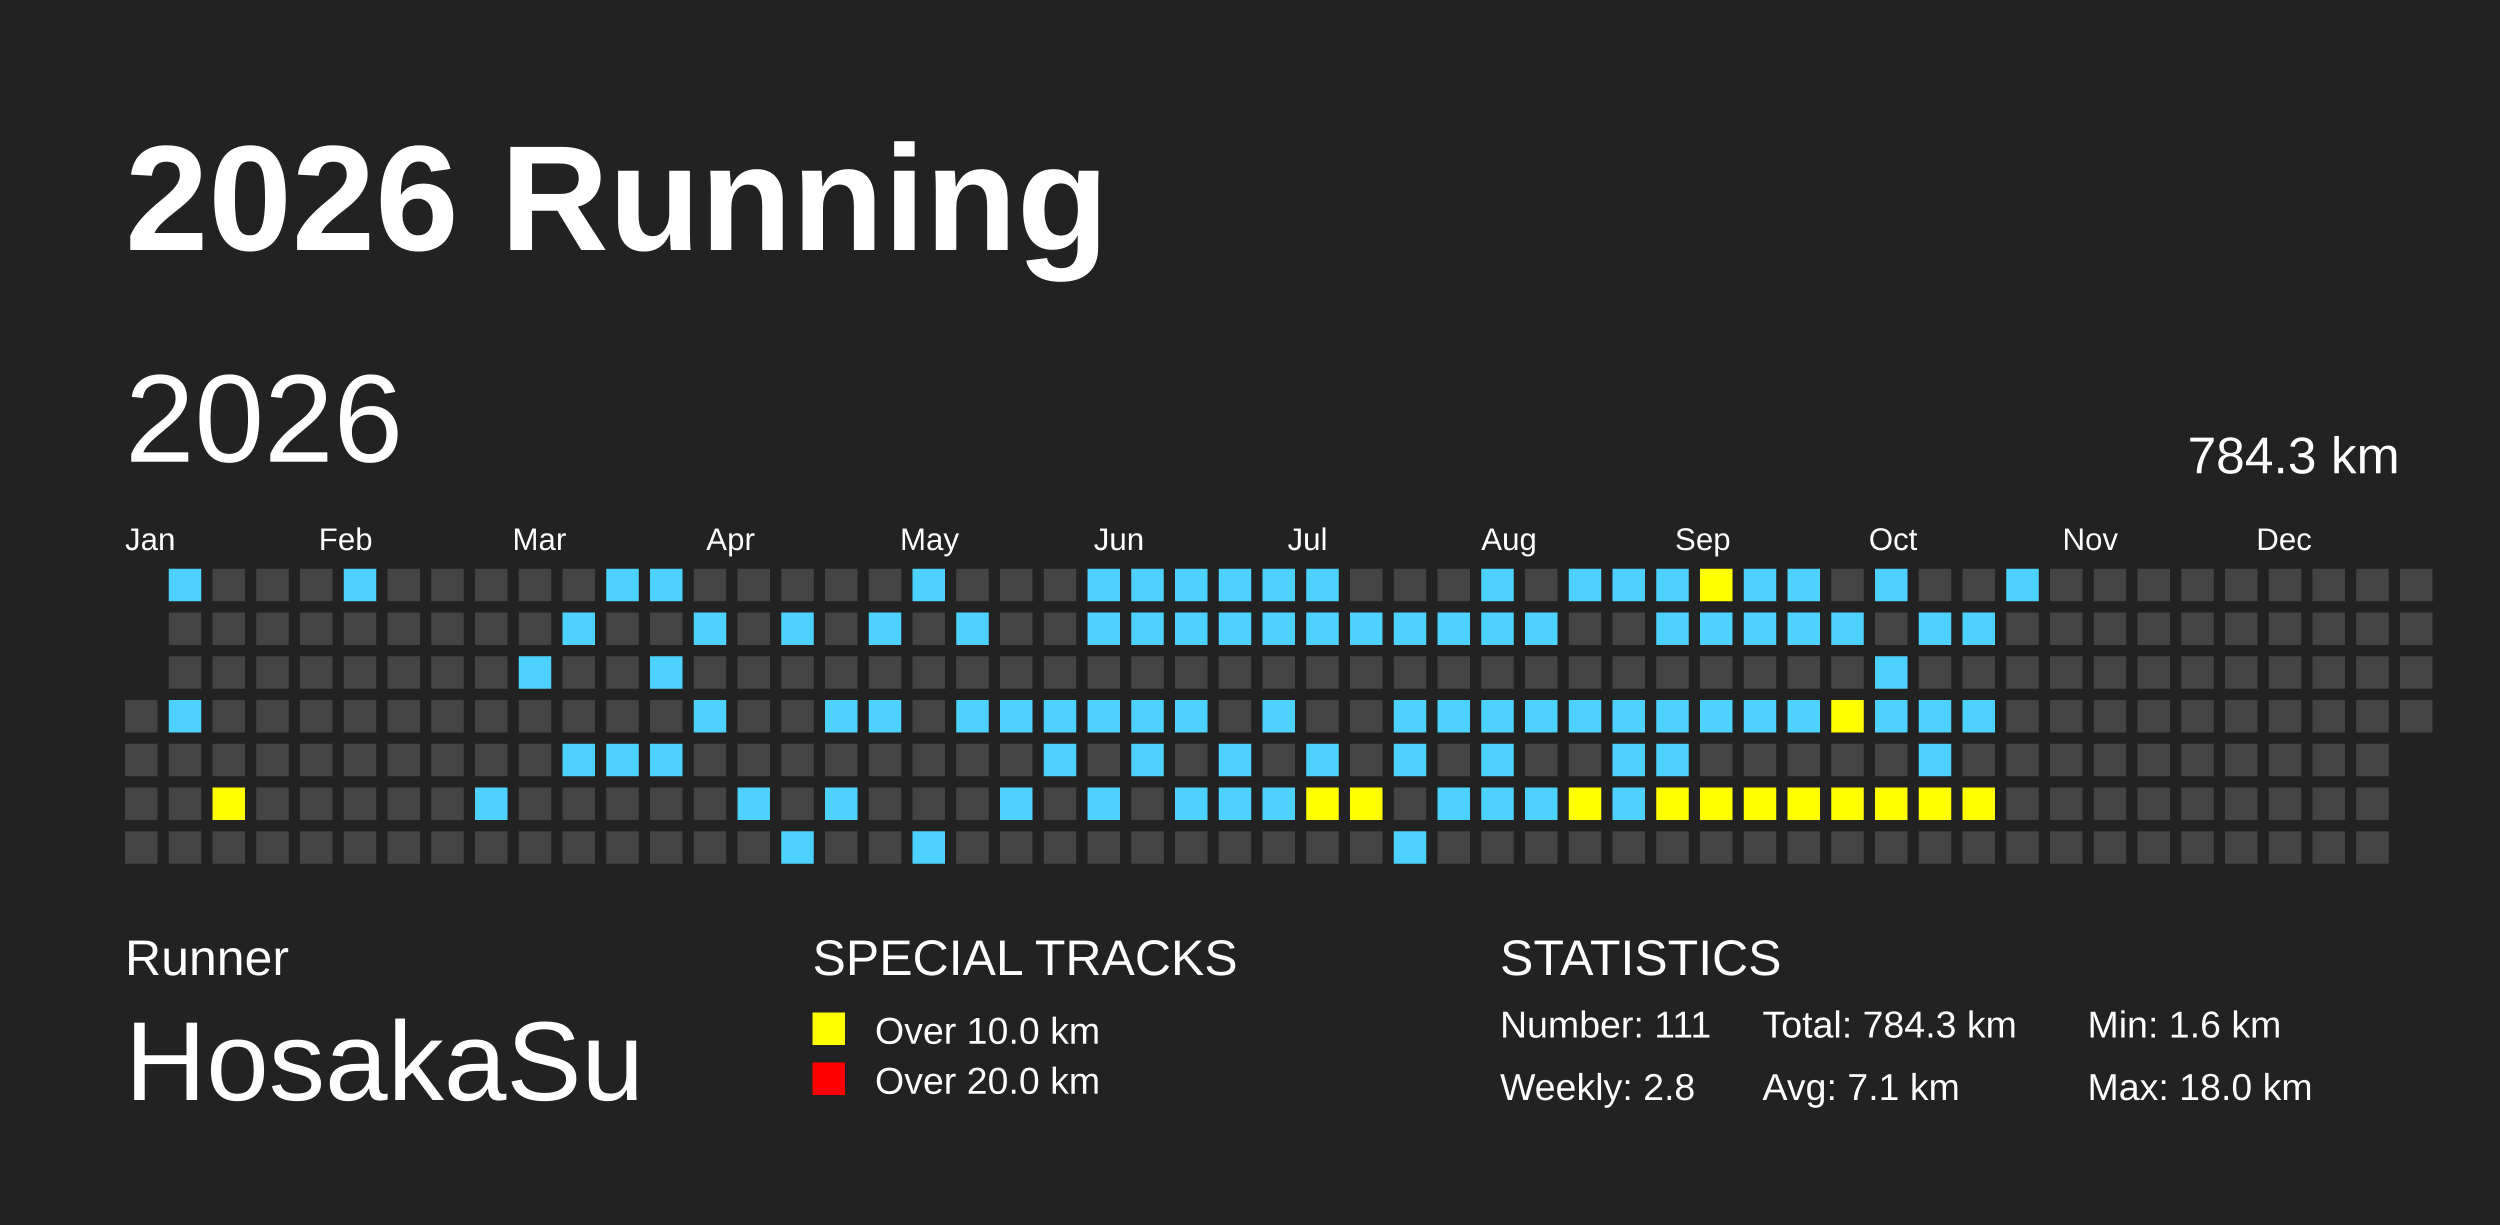
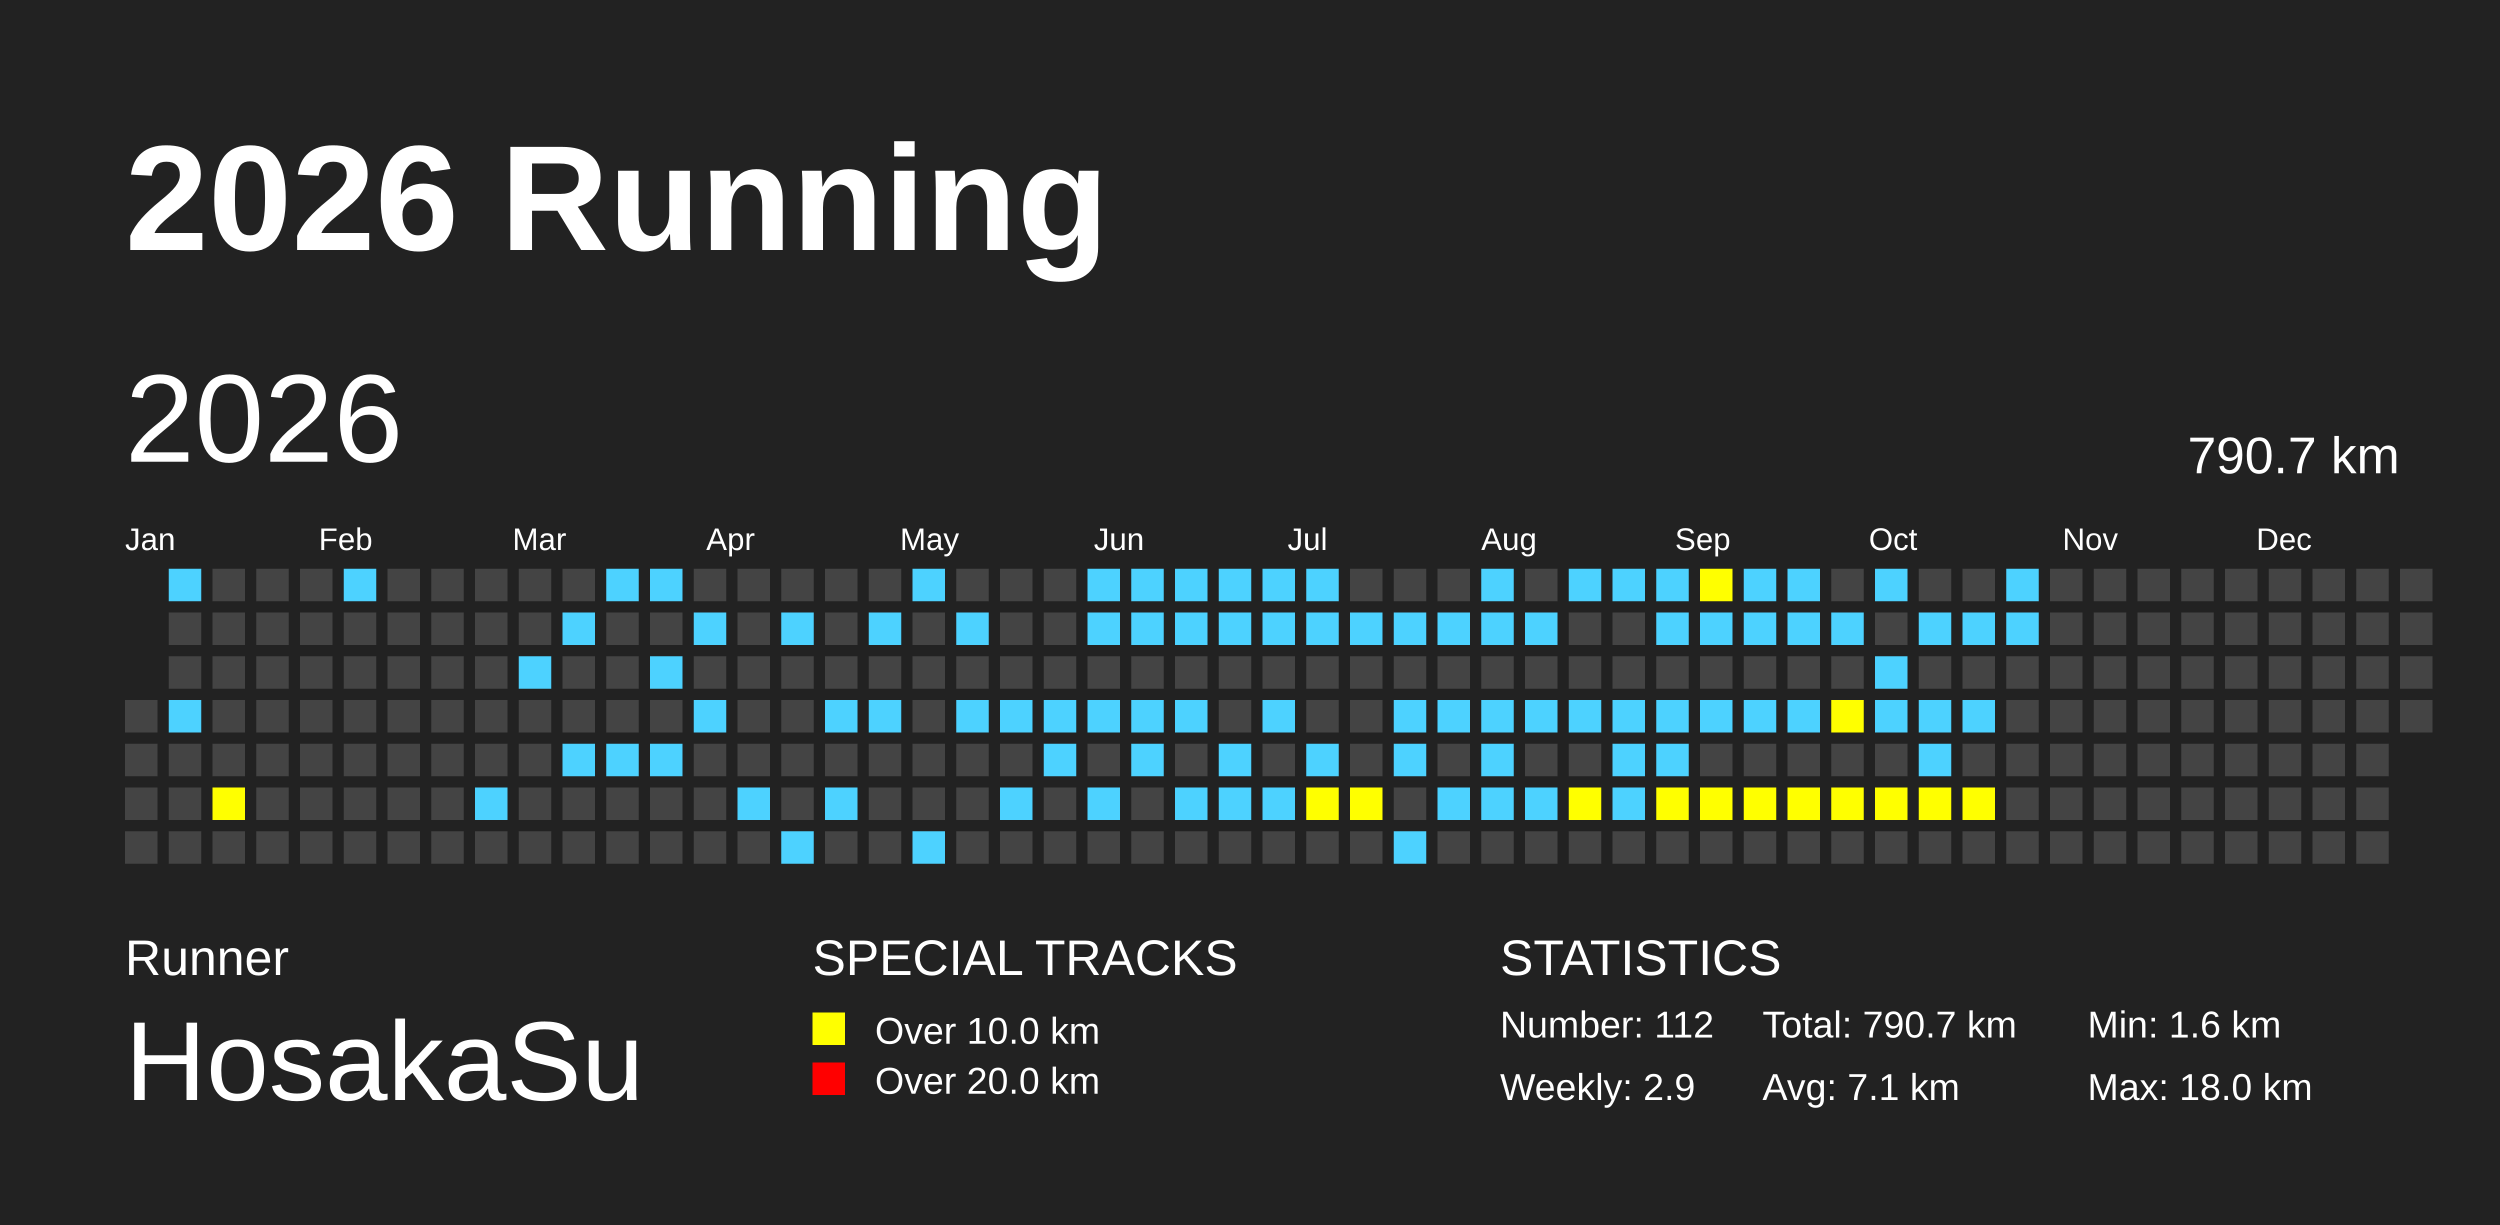
<svg xmlns="http://www.w3.org/2000/svg" baseProfile="full" height="98mm" version="1.1" viewBox="0,0,200,98" width="200mm">
  <defs>
    <pattern height="2" id="indoor-stripe" patternUnits="userSpaceOnUse" width="2">
      <line stroke="white" stroke-opacity="0.45" stroke-width="0.5" x1="0" x2="2" y1="2" y2="0" />
    </pattern>
  </defs>
  <rect fill="#222222" height="98" width="200" x="0" y="0" />
  <text fill="#FFFFFF" style="font-size:12px; font-family:Arial; font-weight:bold;" x="10" y="20">2026 Running</text>
  <text fill="#FFFFFF" style="font-size:4px; font-family:Arial" x="10" y="78">Runner</text>
  <text fill="#FFFFFF" style="font-size:9px; font-family:Arial" x="10" y="88">HosakaSu</text>
  <text fill="#FFFFFF" style="font-size:4px; font-family:Arial" x="65" y="78">SPECIAL TRACKS</text>
  <rect fill="yellow" height="2.6" width="2.6" x="65" y="81" />
  <text fill="#FFFFFF" style="font-size:3px; font-family:Arial" x="70" y="83.5">Over 10.0 km</text>
  <rect fill="red" height="2.6" width="2.6" x="65" y="85" />
  <text fill="#FFFFFF" style="font-size:3px; font-family:Arial" x="70" y="87.5">Over 20.0 km</text>
  <text fill="#FFFFFF" style="font-size:4px; font-family:Arial" x="120" y="78">STATISTICS</text>
-   <text fill="#FFFFFF" style="font-size:3px; font-family:Arial" x="120" y="83">Number: 111</text>
-   <text fill="#FFFFFF" style="font-size:3px; font-family:Arial" x="120" y="88">Weekly: 2.8</text>
-   <text fill="#FFFFFF" style="font-size:3px; font-family:Arial" x="141" y="83">Total: 784.3 km</text>
+   <text fill="#FFFFFF" style="font-size:3px; font-family:Arial" x="120" y="83">Number: 112</text>
+   <text fill="#FFFFFF" style="font-size:3px; font-family:Arial" x="120" y="88">Weekly: 2.9</text>
+   <text fill="#FFFFFF" style="font-size:3px; font-family:Arial" x="141" y="83">Total: 790.7 km</text>
  <text fill="#FFFFFF" style="font-size:3px; font-family:Arial" x="141" y="88">Avg: 7.1 km</text>
  <text fill="#FFFFFF" style="font-size:3px; font-family:Arial" x="167" y="83">Min: 1.6 km</text>
  <text fill="#FFFFFF" style="font-size:3px; font-family:Arial" x="167" y="88">Max: 18.0 km</text>
  <text dominant-baseline="hanging" fill="#FFFFFF" style="font-size:10.0px; font-family:Arial;" x="10" y="30">2026</text>
-   <text dominant-baseline="hanging" fill="#FFFFFF" style="font-size:4.125px; font-family:Arial;" x="175" y="35">784.3 km</text>
+   <text dominant-baseline="hanging" fill="#FFFFFF" style="font-size:4.125px; font-family:Arial;" x="175" y="35">790.7 km</text>
  <text fill="#FFFFFF" style="font-size:2.5px; font-family:Arial" x="10.0" y="44">Jan</text>
  <text fill="#FFFFFF" style="font-size:2.5px; font-family:Arial" x="25.5" y="44">Feb</text>
  <text fill="#FFFFFF" style="font-size:2.5px; font-family:Arial" x="41.0" y="44">Mar</text>
  <text fill="#FFFFFF" style="font-size:2.5px; font-family:Arial" x="56.5" y="44">Apr</text>
  <text fill="#FFFFFF" style="font-size:2.5px; font-family:Arial" x="72.0" y="44">May</text>
  <text fill="#FFFFFF" style="font-size:2.5px; font-family:Arial" x="87.5" y="44">Jun</text>
  <text fill="#FFFFFF" style="font-size:2.5px; font-family:Arial" x="103.0" y="44">Jul</text>
  <text fill="#FFFFFF" style="font-size:2.5px; font-family:Arial" x="118.5" y="44">Aug</text>
  <text fill="#FFFFFF" style="font-size:2.5px; font-family:Arial" x="134.0" y="44">Sep</text>
  <text fill="#FFFFFF" style="font-size:2.5px; font-family:Arial" x="149.5" y="44">Oct</text>
  <text fill="#FFFFFF" style="font-size:2.5px; font-family:Arial" x="165.0" y="44">Nov</text>
  <text fill="#FFFFFF" style="font-size:2.5px; font-family:Arial" x="180.5" y="44">Dec</text>
  <rect fill="#444444" height="2.6" width="2.6" x="10.0" y="56.0" />
  <rect fill="#444444" height="2.6" width="2.6" x="10.0" y="59.5" />
  <rect fill="#444444" height="2.6" width="2.6" x="10.0" y="63.0" />
  <rect fill="#444444" height="2.6" width="2.6" x="10.0" y="66.5" />
  <rect fill="#4DD2FF" height="2.6" width="2.6" x="13.5" y="45.5" />
  <rect fill="#444444" height="2.6" width="2.6" x="13.5" y="49.0" />
  <rect fill="#444444" height="2.6" width="2.6" x="13.5" y="52.5" />
  <rect fill="#4DD2FF" height="2.6" width="2.6" x="13.5" y="56.0" />
  <rect fill="#444444" height="2.6" width="2.6" x="13.5" y="59.5" />
  <rect fill="#444444" height="2.6" width="2.6" x="13.5" y="63.0" />
  <rect fill="#444444" height="2.6" width="2.6" x="13.5" y="66.5" />
  <rect fill="#444444" height="2.6" width="2.6" x="17.0" y="45.5" />
  <rect fill="#444444" height="2.6" width="2.6" x="17.0" y="49.0" />
  <rect fill="#444444" height="2.6" width="2.6" x="17.0" y="52.5" />
  <rect fill="#444444" height="2.6" width="2.6" x="17.0" y="56.0" />
  <rect fill="#444444" height="2.6" width="2.6" x="17.0" y="59.5" />
  <rect fill="yellow" height="2.6" width="2.6" x="17.0" y="63.0" />
  <rect fill="#444444" height="2.6" width="2.6" x="17.0" y="66.5" />
  <rect fill="#444444" height="2.6" width="2.6" x="20.5" y="45.5" />
  <rect fill="#444444" height="2.6" width="2.6" x="20.5" y="49.0" />
  <rect fill="#444444" height="2.6" width="2.6" x="20.5" y="52.5" />
  <rect fill="#444444" height="2.6" width="2.6" x="20.5" y="56.0" />
  <rect fill="#444444" height="2.6" width="2.6" x="20.5" y="59.5" />
  <rect fill="#444444" height="2.6" width="2.6" x="20.5" y="63.0" />
  <rect fill="#444444" height="2.6" width="2.6" x="20.5" y="66.5" />
  <rect fill="#444444" height="2.6" width="2.6" x="24.0" y="45.5" />
  <rect fill="#444444" height="2.6" width="2.6" x="24.0" y="49.0" />
  <rect fill="#444444" height="2.6" width="2.6" x="24.0" y="52.5" />
  <rect fill="#444444" height="2.6" width="2.6" x="24.0" y="56.0" />
  <rect fill="#444444" height="2.6" width="2.6" x="24.0" y="59.5" />
  <rect fill="#444444" height="2.6" width="2.6" x="24.0" y="63.0" />
  <rect fill="#444444" height="2.6" width="2.6" x="24.0" y="66.5" />
  <rect fill="#4DD2FF" height="2.6" width="2.6" x="27.5" y="45.5" />
  <rect fill="#444444" height="2.6" width="2.6" x="27.5" y="49.0" />
  <rect fill="#444444" height="2.6" width="2.6" x="27.5" y="52.5" />
  <rect fill="#444444" height="2.6" width="2.6" x="27.5" y="56.0" />
  <rect fill="#444444" height="2.6" width="2.6" x="27.5" y="59.5" />
  <rect fill="#444444" height="2.6" width="2.6" x="27.5" y="63.0" />
  <rect fill="#444444" height="2.6" width="2.6" x="27.5" y="66.5" />
  <rect fill="#444444" height="2.6" width="2.6" x="31.0" y="45.5" />
  <rect fill="#444444" height="2.6" width="2.6" x="31.0" y="49.0" />
  <rect fill="#444444" height="2.6" width="2.6" x="31.0" y="52.5" />
  <rect fill="#444444" height="2.6" width="2.6" x="31.0" y="56.0" />
  <rect fill="#444444" height="2.6" width="2.6" x="31.0" y="59.5" />
  <rect fill="#444444" height="2.6" width="2.6" x="31.0" y="63.0" />
  <rect fill="#444444" height="2.6" width="2.6" x="31.0" y="66.5" />
  <rect fill="#444444" height="2.6" width="2.6" x="34.5" y="45.5" />
  <rect fill="#444444" height="2.6" width="2.6" x="34.5" y="49.0" />
  <rect fill="#444444" height="2.6" width="2.6" x="34.5" y="52.5" />
  <rect fill="#444444" height="2.6" width="2.6" x="34.5" y="56.0" />
  <rect fill="#444444" height="2.6" width="2.6" x="34.5" y="59.5" />
  <rect fill="#444444" height="2.6" width="2.6" x="34.5" y="63.0" />
  <rect fill="#444444" height="2.6" width="2.6" x="34.5" y="66.5" />
  <rect fill="#444444" height="2.6" width="2.6" x="38.0" y="45.5" />
  <rect fill="#444444" height="2.6" width="2.6" x="38.0" y="49.0" />
  <rect fill="#444444" height="2.6" width="2.6" x="38.0" y="52.5" />
  <rect fill="#444444" height="2.6" width="2.6" x="38.0" y="56.0" />
  <rect fill="#444444" height="2.6" width="2.6" x="38.0" y="59.5" />
  <rect fill="#4DD2FF" height="2.6" width="2.6" x="38.0" y="63.0" />
  <rect fill="#444444" height="2.6" width="2.6" x="38.0" y="66.5" />
  <rect fill="#444444" height="2.6" width="2.6" x="41.5" y="45.5" />
  <rect fill="#444444" height="2.6" width="2.6" x="41.5" y="49.0" />
  <rect fill="#4DD2FF" height="2.6" width="2.6" x="41.5" y="52.5" />
  <rect fill="#444444" height="2.6" width="2.6" x="41.5" y="56.0" />
  <rect fill="#444444" height="2.6" width="2.6" x="41.5" y="59.5" />
  <rect fill="#444444" height="2.6" width="2.6" x="41.5" y="63.0" />
  <rect fill="#444444" height="2.6" width="2.6" x="41.5" y="66.5" />
  <rect fill="#444444" height="2.6" width="2.6" x="45.0" y="45.5" />
  <rect fill="#4DD2FF" height="2.6" width="2.6" x="45.0" y="49.0" />
  <rect fill="#444444" height="2.6" width="2.6" x="45.0" y="52.5" />
  <rect fill="#444444" height="2.6" width="2.6" x="45.0" y="56.0" />
  <rect fill="#4DD2FF" height="2.6" width="2.6" x="45.0" y="59.5" />
  <rect fill="#444444" height="2.6" width="2.6" x="45.0" y="63.0" />
  <rect fill="#444444" height="2.6" width="2.6" x="45.0" y="66.5" />
  <rect fill="#4DD2FF" height="2.6" width="2.6" x="48.5" y="45.5" />
  <rect fill="#444444" height="2.6" width="2.6" x="48.5" y="49.0" />
  <rect fill="#444444" height="2.6" width="2.6" x="48.5" y="52.5" />
  <rect fill="#444444" height="2.6" width="2.6" x="48.5" y="56.0" />
  <rect fill="#4DD2FF" height="2.6" width="2.6" x="48.5" y="59.5" />
  <rect fill="#444444" height="2.6" width="2.6" x="48.5" y="63.0" />
  <rect fill="#444444" height="2.6" width="2.6" x="48.5" y="66.5" />
  <rect fill="#4DD2FF" height="2.6" width="2.6" x="52.0" y="45.5" />
  <rect fill="#444444" height="2.6" width="2.6" x="52.0" y="49.0" />
  <rect fill="#4DD2FF" height="2.6" width="2.6" x="52.0" y="52.5" />
  <rect fill="#444444" height="2.6" width="2.6" x="52.0" y="56.0" />
  <rect fill="#4DD2FF" height="2.6" width="2.6" x="52.0" y="59.5" />
  <rect fill="#444444" height="2.6" width="2.6" x="52.0" y="63.0" />
  <rect fill="#444444" height="2.6" width="2.6" x="52.0" y="66.5" />
  <rect fill="#444444" height="2.6" width="2.6" x="55.5" y="45.5" />
  <rect fill="#4DD2FF" height="2.6" width="2.6" x="55.5" y="49.0" />
  <rect fill="#444444" height="2.6" width="2.6" x="55.5" y="52.5" />
  <rect fill="#4DD2FF" height="2.6" width="2.6" x="55.5" y="56.0" />
  <rect fill="#444444" height="2.6" width="2.6" x="55.5" y="59.5" />
  <rect fill="#444444" height="2.6" width="2.6" x="55.5" y="63.0" />
  <rect fill="#444444" height="2.6" width="2.6" x="55.5" y="66.5" />
  <rect fill="#444444" height="2.6" width="2.6" x="59.0" y="45.5" />
  <rect fill="#444444" height="2.6" width="2.6" x="59.0" y="49.0" />
  <rect fill="#444444" height="2.6" width="2.6" x="59.0" y="52.5" />
  <rect fill="#444444" height="2.6" width="2.6" x="59.0" y="56.0" />
  <rect fill="#444444" height="2.6" width="2.6" x="59.0" y="59.5" />
  <rect fill="#4DD2FF" height="2.6" width="2.6" x="59.0" y="63.0" />
  <rect fill="#444444" height="2.6" width="2.6" x="59.0" y="66.5" />
  <rect fill="#444444" height="2.6" width="2.6" x="62.5" y="45.5" />
  <rect fill="#4DD2FF" height="2.6" width="2.6" x="62.5" y="49.0" />
  <rect fill="#444444" height="2.6" width="2.6" x="62.5" y="52.5" />
  <rect fill="#444444" height="2.6" width="2.6" x="62.5" y="56.0" />
  <rect fill="#444444" height="2.6" width="2.6" x="62.5" y="59.5" />
  <rect fill="#444444" height="2.6" width="2.6" x="62.5" y="63.0" />
  <rect fill="#4DD2FF" height="2.6" width="2.6" x="62.5" y="66.5" />
  <rect fill="#444444" height="2.6" width="2.6" x="66.0" y="45.5" />
  <rect fill="#444444" height="2.6" width="2.6" x="66.0" y="49.0" />
  <rect fill="#444444" height="2.6" width="2.6" x="66.0" y="52.5" />
  <rect fill="#4DD2FF" height="2.6" width="2.6" x="66.0" y="56.0" />
  <rect fill="#444444" height="2.6" width="2.6" x="66.0" y="59.5" />
  <rect fill="#4DD2FF" height="2.6" width="2.6" x="66.0" y="63.0" />
  <rect fill="#444444" height="2.6" width="2.6" x="66.0" y="66.5" />
  <rect fill="#444444" height="2.6" width="2.6" x="69.5" y="45.5" />
  <rect fill="#4DD2FF" height="2.6" width="2.6" x="69.5" y="49.0" />
  <rect fill="#444444" height="2.6" width="2.6" x="69.5" y="52.5" />
  <rect fill="#4DD2FF" height="2.6" width="2.6" x="69.5" y="56.0" />
  <rect fill="#444444" height="2.6" width="2.6" x="69.5" y="59.5" />
  <rect fill="#444444" height="2.6" width="2.6" x="69.5" y="63.0" />
  <rect fill="#444444" height="2.6" width="2.6" x="69.5" y="66.5" />
  <rect fill="#4DD2FF" height="2.6" width="2.6" x="73.0" y="45.5" />
  <rect fill="#444444" height="2.6" width="2.6" x="73.0" y="49.0" />
  <rect fill="#444444" height="2.6" width="2.6" x="73.0" y="52.5" />
  <rect fill="#444444" height="2.6" width="2.6" x="73.0" y="56.0" />
  <rect fill="#444444" height="2.6" width="2.6" x="73.0" y="59.5" />
  <rect fill="#444444" height="2.6" width="2.6" x="73.0" y="63.0" />
  <rect fill="#4DD2FF" height="2.6" width="2.6" x="73.0" y="66.5" />
  <rect fill="#444444" height="2.6" width="2.6" x="76.5" y="45.5" />
  <rect fill="#4DD2FF" height="2.6" width="2.6" x="76.5" y="49.0" />
  <rect fill="#444444" height="2.6" width="2.6" x="76.5" y="52.5" />
  <rect fill="#4DD2FF" height="2.6" width="2.6" x="76.5" y="56.0" />
  <rect fill="#444444" height="2.6" width="2.6" x="76.5" y="59.5" />
  <rect fill="#444444" height="2.6" width="2.6" x="76.5" y="63.0" />
  <rect fill="#444444" height="2.6" width="2.6" x="76.5" y="66.5" />
  <rect fill="#444444" height="2.6" width="2.6" x="80.0" y="45.5" />
  <rect fill="#444444" height="2.6" width="2.6" x="80.0" y="49.0" />
  <rect fill="#444444" height="2.6" width="2.6" x="80.0" y="52.5" />
  <rect fill="#4DD2FF" height="2.6" width="2.6" x="80.0" y="56.0" />
  <rect fill="#444444" height="2.6" width="2.6" x="80.0" y="59.5" />
  <rect fill="#4DD2FF" height="2.6" width="2.6" x="80.0" y="63.0" />
  <rect fill="#444444" height="2.6" width="2.6" x="80.0" y="66.5" />
  <rect fill="#444444" height="2.6" width="2.6" x="83.5" y="45.5" />
  <rect fill="#444444" height="2.6" width="2.6" x="83.5" y="49.0" />
  <rect fill="#444444" height="2.6" width="2.6" x="83.5" y="52.5" />
  <rect fill="#4DD2FF" height="2.6" width="2.6" x="83.5" y="56.0" />
  <rect fill="#4DD2FF" height="2.6" width="2.6" x="83.5" y="59.5" />
  <rect fill="#444444" height="2.6" width="2.6" x="83.5" y="63.0" />
  <rect fill="#444444" height="2.6" width="2.6" x="83.5" y="66.5" />
  <rect fill="#4DD2FF" height="2.6" width="2.6" x="87.0" y="45.5" />
  <rect fill="#4DD2FF" height="2.6" width="2.6" x="87.0" y="49.0" />
  <rect fill="#444444" height="2.6" width="2.6" x="87.0" y="52.5" />
  <rect fill="#4DD2FF" height="2.6" width="2.6" x="87.0" y="56.0" />
  <rect fill="#444444" height="2.6" width="2.6" x="87.0" y="59.5" />
  <rect fill="#4DD2FF" height="2.6" width="2.6" x="87.0" y="63.0" />
  <rect fill="#444444" height="2.6" width="2.6" x="87.0" y="66.5" />
  <rect fill="#4DD2FF" height="2.6" width="2.6" x="90.5" y="45.5" />
  <rect fill="#4DD2FF" height="2.6" width="2.6" x="90.5" y="49.0" />
  <rect fill="#444444" height="2.6" width="2.6" x="90.5" y="52.5" />
  <rect fill="#4DD2FF" height="2.6" width="2.6" x="90.5" y="56.0" />
  <rect fill="#4DD2FF" height="2.6" width="2.6" x="90.5" y="59.5" />
  <rect fill="#444444" height="2.6" width="2.6" x="90.5" y="63.0" />
  <rect fill="#444444" height="2.6" width="2.6" x="90.5" y="66.5" />
  <rect fill="#4DD2FF" height="2.6" width="2.6" x="94.0" y="45.5" />
  <rect fill="#4DD2FF" height="2.6" width="2.6" x="94.0" y="49.0" />
  <rect fill="#444444" height="2.6" width="2.6" x="94.0" y="52.5" />
  <rect fill="#4DD2FF" height="2.6" width="2.6" x="94.0" y="56.0" />
  <rect fill="#444444" height="2.6" width="2.6" x="94.0" y="59.5" />
  <rect fill="#4DD2FF" height="2.6" width="2.6" x="94.0" y="63.0" />
  <rect fill="#444444" height="2.6" width="2.6" x="94.0" y="66.5" />
  <rect fill="#4DD2FF" height="2.6" width="2.6" x="97.5" y="45.5" />
  <rect fill="#4DD2FF" height="2.6" width="2.6" x="97.5" y="49.0" />
  <rect fill="#444444" height="2.6" width="2.6" x="97.5" y="52.5" />
  <rect fill="#444444" height="2.6" width="2.6" x="97.5" y="56.0" />
  <rect fill="#4DD2FF" height="2.6" width="2.6" x="97.5" y="59.5" />
  <rect fill="#4DD2FF" height="2.6" width="2.6" x="97.5" y="63.0" />
  <rect fill="#444444" height="2.6" width="2.6" x="97.5" y="66.5" />
  <rect fill="#4DD2FF" height="2.6" width="2.6" x="101.0" y="45.5" />
  <rect fill="#4DD2FF" height="2.6" width="2.6" x="101.0" y="49.0" />
  <rect fill="#444444" height="2.6" width="2.6" x="101.0" y="52.5" />
  <rect fill="#4DD2FF" height="2.6" width="2.6" x="101.0" y="56.0" />
  <rect fill="#444444" height="2.6" width="2.6" x="101.0" y="59.5" />
  <rect fill="#4DD2FF" height="2.6" width="2.6" x="101.0" y="63.0" />
  <rect fill="#444444" height="2.6" width="2.6" x="101.0" y="66.5" />
  <rect fill="#4DD2FF" height="2.6" width="2.6" x="104.5" y="45.5" />
  <rect fill="#4DD2FF" height="2.6" width="2.6" x="104.5" y="49.0" />
  <rect fill="#444444" height="2.6" width="2.6" x="104.5" y="52.5" />
  <rect fill="#444444" height="2.6" width="2.6" x="104.5" y="56.0" />
  <rect fill="#4DD2FF" height="2.6" width="2.6" x="104.5" y="59.5" />
  <rect fill="yellow" height="2.6" width="2.6" x="104.5" y="63.0" />
  <rect fill="#444444" height="2.6" width="2.6" x="104.5" y="66.5" />
  <rect fill="#444444" height="2.6" width="2.6" x="108.0" y="45.5" />
  <rect fill="#4DD2FF" height="2.6" width="2.6" x="108.0" y="49.0" />
  <rect fill="#444444" height="2.6" width="2.6" x="108.0" y="52.5" />
  <rect fill="#444444" height="2.6" width="2.6" x="108.0" y="56.0" />
  <rect fill="#444444" height="2.6" width="2.6" x="108.0" y="59.5" />
  <rect fill="yellow" height="2.6" width="2.6" x="108.0" y="63.0" />
  <rect fill="#444444" height="2.6" width="2.6" x="108.0" y="66.5" />
  <rect fill="#444444" height="2.6" width="2.6" x="111.5" y="45.5" />
  <rect fill="#4DD2FF" height="2.6" width="2.6" x="111.5" y="49.0" />
  <rect fill="#444444" height="2.6" width="2.6" x="111.5" y="52.5" />
  <rect fill="#4DD2FF" height="2.6" width="2.6" x="111.5" y="56.0" />
  <rect fill="#4DD2FF" height="2.6" width="2.6" x="111.5" y="59.5" />
  <rect fill="#444444" height="2.6" width="2.6" x="111.5" y="63.0" />
  <rect fill="#4DD2FF" height="2.6" width="2.6" x="111.5" y="66.5" />
  <rect fill="#444444" height="2.6" width="2.6" x="115.0" y="45.5" />
  <rect fill="#4DD2FF" height="2.6" width="2.6" x="115.0" y="49.0" />
  <rect fill="#444444" height="2.6" width="2.6" x="115.0" y="52.5" />
  <rect fill="#4DD2FF" height="2.6" width="2.6" x="115.0" y="56.0" />
  <rect fill="#444444" height="2.6" width="2.6" x="115.0" y="59.5" />
  <rect fill="#4DD2FF" height="2.6" width="2.6" x="115.0" y="63.0" />
  <rect fill="#444444" height="2.6" width="2.6" x="115.0" y="66.5" />
  <rect fill="#4DD2FF" height="2.6" width="2.6" x="118.5" y="45.5" />
  <rect fill="#4DD2FF" height="2.6" width="2.6" x="118.5" y="49.0" />
  <rect fill="#444444" height="2.6" width="2.6" x="118.5" y="52.5" />
  <rect fill="#4DD2FF" height="2.6" width="2.6" x="118.5" y="56.0" />
  <rect fill="#4DD2FF" height="2.6" width="2.6" x="118.5" y="59.5" />
  <rect fill="#4DD2FF" height="2.6" width="2.6" x="118.5" y="63.0" />
  <rect fill="#444444" height="2.6" width="2.6" x="118.5" y="66.5" />
  <rect fill="#444444" height="2.6" width="2.6" x="122.0" y="45.5" />
  <rect fill="#4DD2FF" height="2.6" width="2.6" x="122.0" y="49.0" />
  <rect fill="#444444" height="2.6" width="2.6" x="122.0" y="52.5" />
  <rect fill="#4DD2FF" height="2.6" width="2.6" x="122.0" y="56.0" />
  <rect fill="#444444" height="2.6" width="2.6" x="122.0" y="59.5" />
  <rect fill="#4DD2FF" height="2.6" width="2.6" x="122.0" y="63.0" />
  <rect fill="#444444" height="2.6" width="2.6" x="122.0" y="66.5" />
  <rect fill="#4DD2FF" height="2.6" width="2.6" x="125.5" y="45.5" />
  <rect fill="#444444" height="2.6" width="2.6" x="125.5" y="49.0" />
  <rect fill="#444444" height="2.6" width="2.6" x="125.5" y="52.5" />
  <rect fill="#4DD2FF" height="2.6" width="2.6" x="125.5" y="56.0" />
  <rect fill="#444444" height="2.6" width="2.6" x="125.5" y="59.5" />
  <rect fill="yellow" height="2.6" width="2.6" x="125.5" y="63.0" />
  <rect fill="#444444" height="2.6" width="2.6" x="125.5" y="66.5" />
  <rect fill="#4DD2FF" height="2.6" width="2.6" x="129.0" y="45.5" />
  <rect fill="#444444" height="2.6" width="2.6" x="129.0" y="49.0" />
  <rect fill="#444444" height="2.6" width="2.6" x="129.0" y="52.5" />
  <rect fill="#4DD2FF" height="2.6" width="2.6" x="129.0" y="56.0" />
  <rect fill="#4DD2FF" height="2.6" width="2.6" x="129.0" y="59.5" />
  <rect fill="#4DD2FF" height="2.6" width="2.6" x="129.0" y="63.0" />
  <rect fill="#444444" height="2.6" width="2.6" x="129.0" y="66.5" />
  <rect fill="#4DD2FF" height="2.6" width="2.6" x="132.5" y="45.5" />
  <rect fill="#4DD2FF" height="2.6" width="2.6" x="132.5" y="49.0" />
  <rect fill="#444444" height="2.6" width="2.6" x="132.5" y="52.5" />
  <rect fill="#4DD2FF" height="2.6" width="2.6" x="132.5" y="56.0" />
  <rect fill="#4DD2FF" height="2.6" width="2.6" x="132.5" y="59.5" />
  <rect fill="yellow" height="2.6" width="2.6" x="132.5" y="63.0" />
  <rect fill="#444444" height="2.6" width="2.6" x="132.5" y="66.5" />
  <rect fill="yellow" height="2.6" width="2.6" x="136.0" y="45.5" />
  <rect fill="#4DD2FF" height="2.6" width="2.6" x="136.0" y="49.0" />
  <rect fill="#444444" height="2.6" width="2.6" x="136.0" y="52.5" />
  <rect fill="#4DD2FF" height="2.6" width="2.6" x="136.0" y="56.0" />
  <rect fill="#444444" height="2.6" width="2.6" x="136.0" y="59.5" />
  <rect fill="yellow" height="2.6" width="2.6" x="136.0" y="63.0" />
  <rect fill="#444444" height="2.6" width="2.6" x="136.0" y="66.5" />
  <rect fill="#4DD2FF" height="2.6" width="2.6" x="139.5" y="45.5" />
  <rect fill="#4DD2FF" height="2.6" width="2.6" x="139.5" y="49.0" />
  <rect fill="#444444" height="2.6" width="2.6" x="139.5" y="52.5" />
  <rect fill="#4DD2FF" height="2.6" width="2.6" x="139.5" y="56.0" />
  <rect fill="#444444" height="2.6" width="2.6" x="139.5" y="59.5" />
  <rect fill="yellow" height="2.6" width="2.6" x="139.5" y="63.0" />
  <rect fill="#444444" height="2.6" width="2.6" x="139.5" y="66.5" />
  <rect fill="#4DD2FF" height="2.6" width="2.6" x="143.0" y="45.5" />
  <rect fill="#4DD2FF" height="2.6" width="2.6" x="143.0" y="49.0" />
  <rect fill="#444444" height="2.6" width="2.6" x="143.0" y="52.5" />
  <rect fill="#4DD2FF" height="2.6" width="2.6" x="143.0" y="56.0" />
  <rect fill="#444444" height="2.6" width="2.6" x="143.0" y="59.5" />
  <rect fill="yellow" height="2.6" width="2.6" x="143.0" y="63.0" />
  <rect fill="#444444" height="2.6" width="2.6" x="143.0" y="66.5" />
  <rect fill="#444444" height="2.6" width="2.6" x="146.5" y="45.5" />
  <rect fill="#4DD2FF" height="2.6" width="2.6" x="146.5" y="49.0" />
  <rect fill="#444444" height="2.6" width="2.6" x="146.5" y="52.5" />
  <rect fill="yellow" height="2.6" width="2.6" x="146.5" y="56.0" />
  <rect fill="#444444" height="2.6" width="2.6" x="146.5" y="59.5" />
  <rect fill="yellow" height="2.6" width="2.6" x="146.5" y="63.0" />
  <rect fill="#444444" height="2.6" width="2.6" x="146.5" y="66.5" />
  <rect fill="#4DD2FF" height="2.6" width="2.6" x="150.0" y="45.5" />
  <rect fill="#444444" height="2.6" width="2.6" x="150.0" y="49.0" />
  <rect fill="#4DD2FF" height="2.6" width="2.6" x="150.0" y="52.5" />
  <rect fill="#4DD2FF" height="2.6" width="2.6" x="150.0" y="56.0" />
  <rect fill="#444444" height="2.6" width="2.6" x="150.0" y="59.5" />
  <rect fill="yellow" height="2.6" width="2.6" x="150.0" y="63.0" />
  <rect fill="#444444" height="2.6" width="2.6" x="150.0" y="66.5" />
  <rect fill="#444444" height="2.6" width="2.6" x="153.5" y="45.5" />
  <rect fill="#4DD2FF" height="2.6" width="2.6" x="153.5" y="49.0" />
  <rect fill="#444444" height="2.6" width="2.6" x="153.5" y="52.5" />
  <rect fill="#4DD2FF" height="2.6" width="2.6" x="153.5" y="56.0" />
  <rect fill="#4DD2FF" height="2.6" width="2.6" x="153.5" y="59.5" />
  <rect fill="yellow" height="2.6" width="2.6" x="153.5" y="63.0" />
  <rect fill="#444444" height="2.6" width="2.6" x="153.5" y="66.5" />
  <rect fill="#444444" height="2.6" width="2.6" x="157.0" y="45.5" />
  <rect fill="#4DD2FF" height="2.6" width="2.6" x="157.0" y="49.0" />
  <rect fill="#444444" height="2.6" width="2.6" x="157.0" y="52.5" />
  <rect fill="#4DD2FF" height="2.6" width="2.6" x="157.0" y="56.0" />
  <rect fill="#444444" height="2.6" width="2.6" x="157.0" y="59.5" />
  <rect fill="yellow" height="2.6" width="2.6" x="157.0" y="63.0" />
  <rect fill="#444444" height="2.6" width="2.6" x="157.0" y="66.5" />
  <rect fill="#4DD2FF" height="2.6" width="2.6" x="160.5" y="45.5" />
-   <rect fill="#444444" height="2.6" width="2.6" x="160.5" y="49.0" />
+   <rect fill="#4DD2FF" height="2.6" width="2.6" x="160.5" y="49.0" />
  <rect fill="#444444" height="2.6" width="2.6" x="160.5" y="52.5" />
  <rect fill="#444444" height="2.6" width="2.6" x="160.5" y="56.0" />
  <rect fill="#444444" height="2.6" width="2.6" x="160.5" y="59.5" />
  <rect fill="#444444" height="2.6" width="2.6" x="160.5" y="63.0" />
  <rect fill="#444444" height="2.6" width="2.6" x="160.5" y="66.5" />
  <rect fill="#444444" height="2.6" width="2.6" x="164.0" y="45.5" />
  <rect fill="#444444" height="2.6" width="2.6" x="164.0" y="49.0" />
  <rect fill="#444444" height="2.6" width="2.6" x="164.0" y="52.5" />
  <rect fill="#444444" height="2.6" width="2.6" x="164.0" y="56.0" />
  <rect fill="#444444" height="2.6" width="2.6" x="164.0" y="59.5" />
  <rect fill="#444444" height="2.6" width="2.6" x="164.0" y="63.0" />
  <rect fill="#444444" height="2.6" width="2.6" x="164.0" y="66.5" />
  <rect fill="#444444" height="2.6" width="2.6" x="167.5" y="45.5" />
  <rect fill="#444444" height="2.6" width="2.6" x="167.5" y="49.0" />
  <rect fill="#444444" height="2.6" width="2.6" x="167.5" y="52.5" />
  <rect fill="#444444" height="2.6" width="2.6" x="167.5" y="56.0" />
  <rect fill="#444444" height="2.6" width="2.6" x="167.5" y="59.5" />
  <rect fill="#444444" height="2.6" width="2.6" x="167.5" y="63.0" />
  <rect fill="#444444" height="2.6" width="2.6" x="167.5" y="66.5" />
  <rect fill="#444444" height="2.6" width="2.6" x="171.0" y="45.5" />
  <rect fill="#444444" height="2.6" width="2.6" x="171.0" y="49.0" />
  <rect fill="#444444" height="2.6" width="2.6" x="171.0" y="52.5" />
  <rect fill="#444444" height="2.6" width="2.6" x="171.0" y="56.0" />
  <rect fill="#444444" height="2.6" width="2.6" x="171.0" y="59.5" />
  <rect fill="#444444" height="2.6" width="2.6" x="171.0" y="63.0" />
  <rect fill="#444444" height="2.6" width="2.6" x="171.0" y="66.5" />
  <rect fill="#444444" height="2.6" width="2.6" x="174.5" y="45.5" />
  <rect fill="#444444" height="2.6" width="2.6" x="174.5" y="49.0" />
  <rect fill="#444444" height="2.6" width="2.6" x="174.5" y="52.5" />
  <rect fill="#444444" height="2.6" width="2.6" x="174.5" y="56.0" />
  <rect fill="#444444" height="2.6" width="2.6" x="174.5" y="59.5" />
  <rect fill="#444444" height="2.6" width="2.6" x="174.5" y="63.0" />
  <rect fill="#444444" height="2.6" width="2.6" x="174.5" y="66.5" />
  <rect fill="#444444" height="2.6" width="2.6" x="178.0" y="45.5" />
  <rect fill="#444444" height="2.6" width="2.6" x="178.0" y="49.0" />
  <rect fill="#444444" height="2.6" width="2.6" x="178.0" y="52.5" />
  <rect fill="#444444" height="2.6" width="2.6" x="178.0" y="56.0" />
  <rect fill="#444444" height="2.6" width="2.6" x="178.0" y="59.5" />
  <rect fill="#444444" height="2.6" width="2.6" x="178.0" y="63.0" />
  <rect fill="#444444" height="2.6" width="2.6" x="178.0" y="66.5" />
  <rect fill="#444444" height="2.6" width="2.6" x="181.5" y="45.5" />
  <rect fill="#444444" height="2.6" width="2.6" x="181.5" y="49.0" />
  <rect fill="#444444" height="2.6" width="2.6" x="181.5" y="52.5" />
  <rect fill="#444444" height="2.6" width="2.6" x="181.5" y="56.0" />
  <rect fill="#444444" height="2.6" width="2.6" x="181.5" y="59.5" />
  <rect fill="#444444" height="2.6" width="2.6" x="181.5" y="63.0" />
  <rect fill="#444444" height="2.6" width="2.6" x="181.5" y="66.5" />
  <rect fill="#444444" height="2.6" width="2.6" x="185.0" y="45.5" />
  <rect fill="#444444" height="2.6" width="2.6" x="185.0" y="49.0" />
  <rect fill="#444444" height="2.6" width="2.6" x="185.0" y="52.5" />
  <rect fill="#444444" height="2.6" width="2.6" x="185.0" y="56.0" />
  <rect fill="#444444" height="2.6" width="2.6" x="185.0" y="59.5" />
  <rect fill="#444444" height="2.6" width="2.6" x="185.0" y="63.0" />
  <rect fill="#444444" height="2.6" width="2.6" x="185.0" y="66.5" />
  <rect fill="#444444" height="2.6" width="2.6" x="188.5" y="45.5" />
  <rect fill="#444444" height="2.6" width="2.6" x="188.5" y="49.0" />
  <rect fill="#444444" height="2.6" width="2.6" x="188.5" y="52.5" />
  <rect fill="#444444" height="2.6" width="2.6" x="188.5" y="56.0" />
  <rect fill="#444444" height="2.6" width="2.6" x="188.5" y="59.5" />
  <rect fill="#444444" height="2.6" width="2.6" x="188.5" y="63.0" />
  <rect fill="#444444" height="2.6" width="2.6" x="188.5" y="66.5" />
  <rect fill="#444444" height="2.6" width="2.6" x="192.0" y="45.5" />
  <rect fill="#444444" height="2.6" width="2.6" x="192.0" y="49.0" />
  <rect fill="#444444" height="2.6" width="2.6" x="192.0" y="52.5" />
  <rect fill="#444444" height="2.6" width="2.6" x="192.0" y="56.0" />
</svg>
